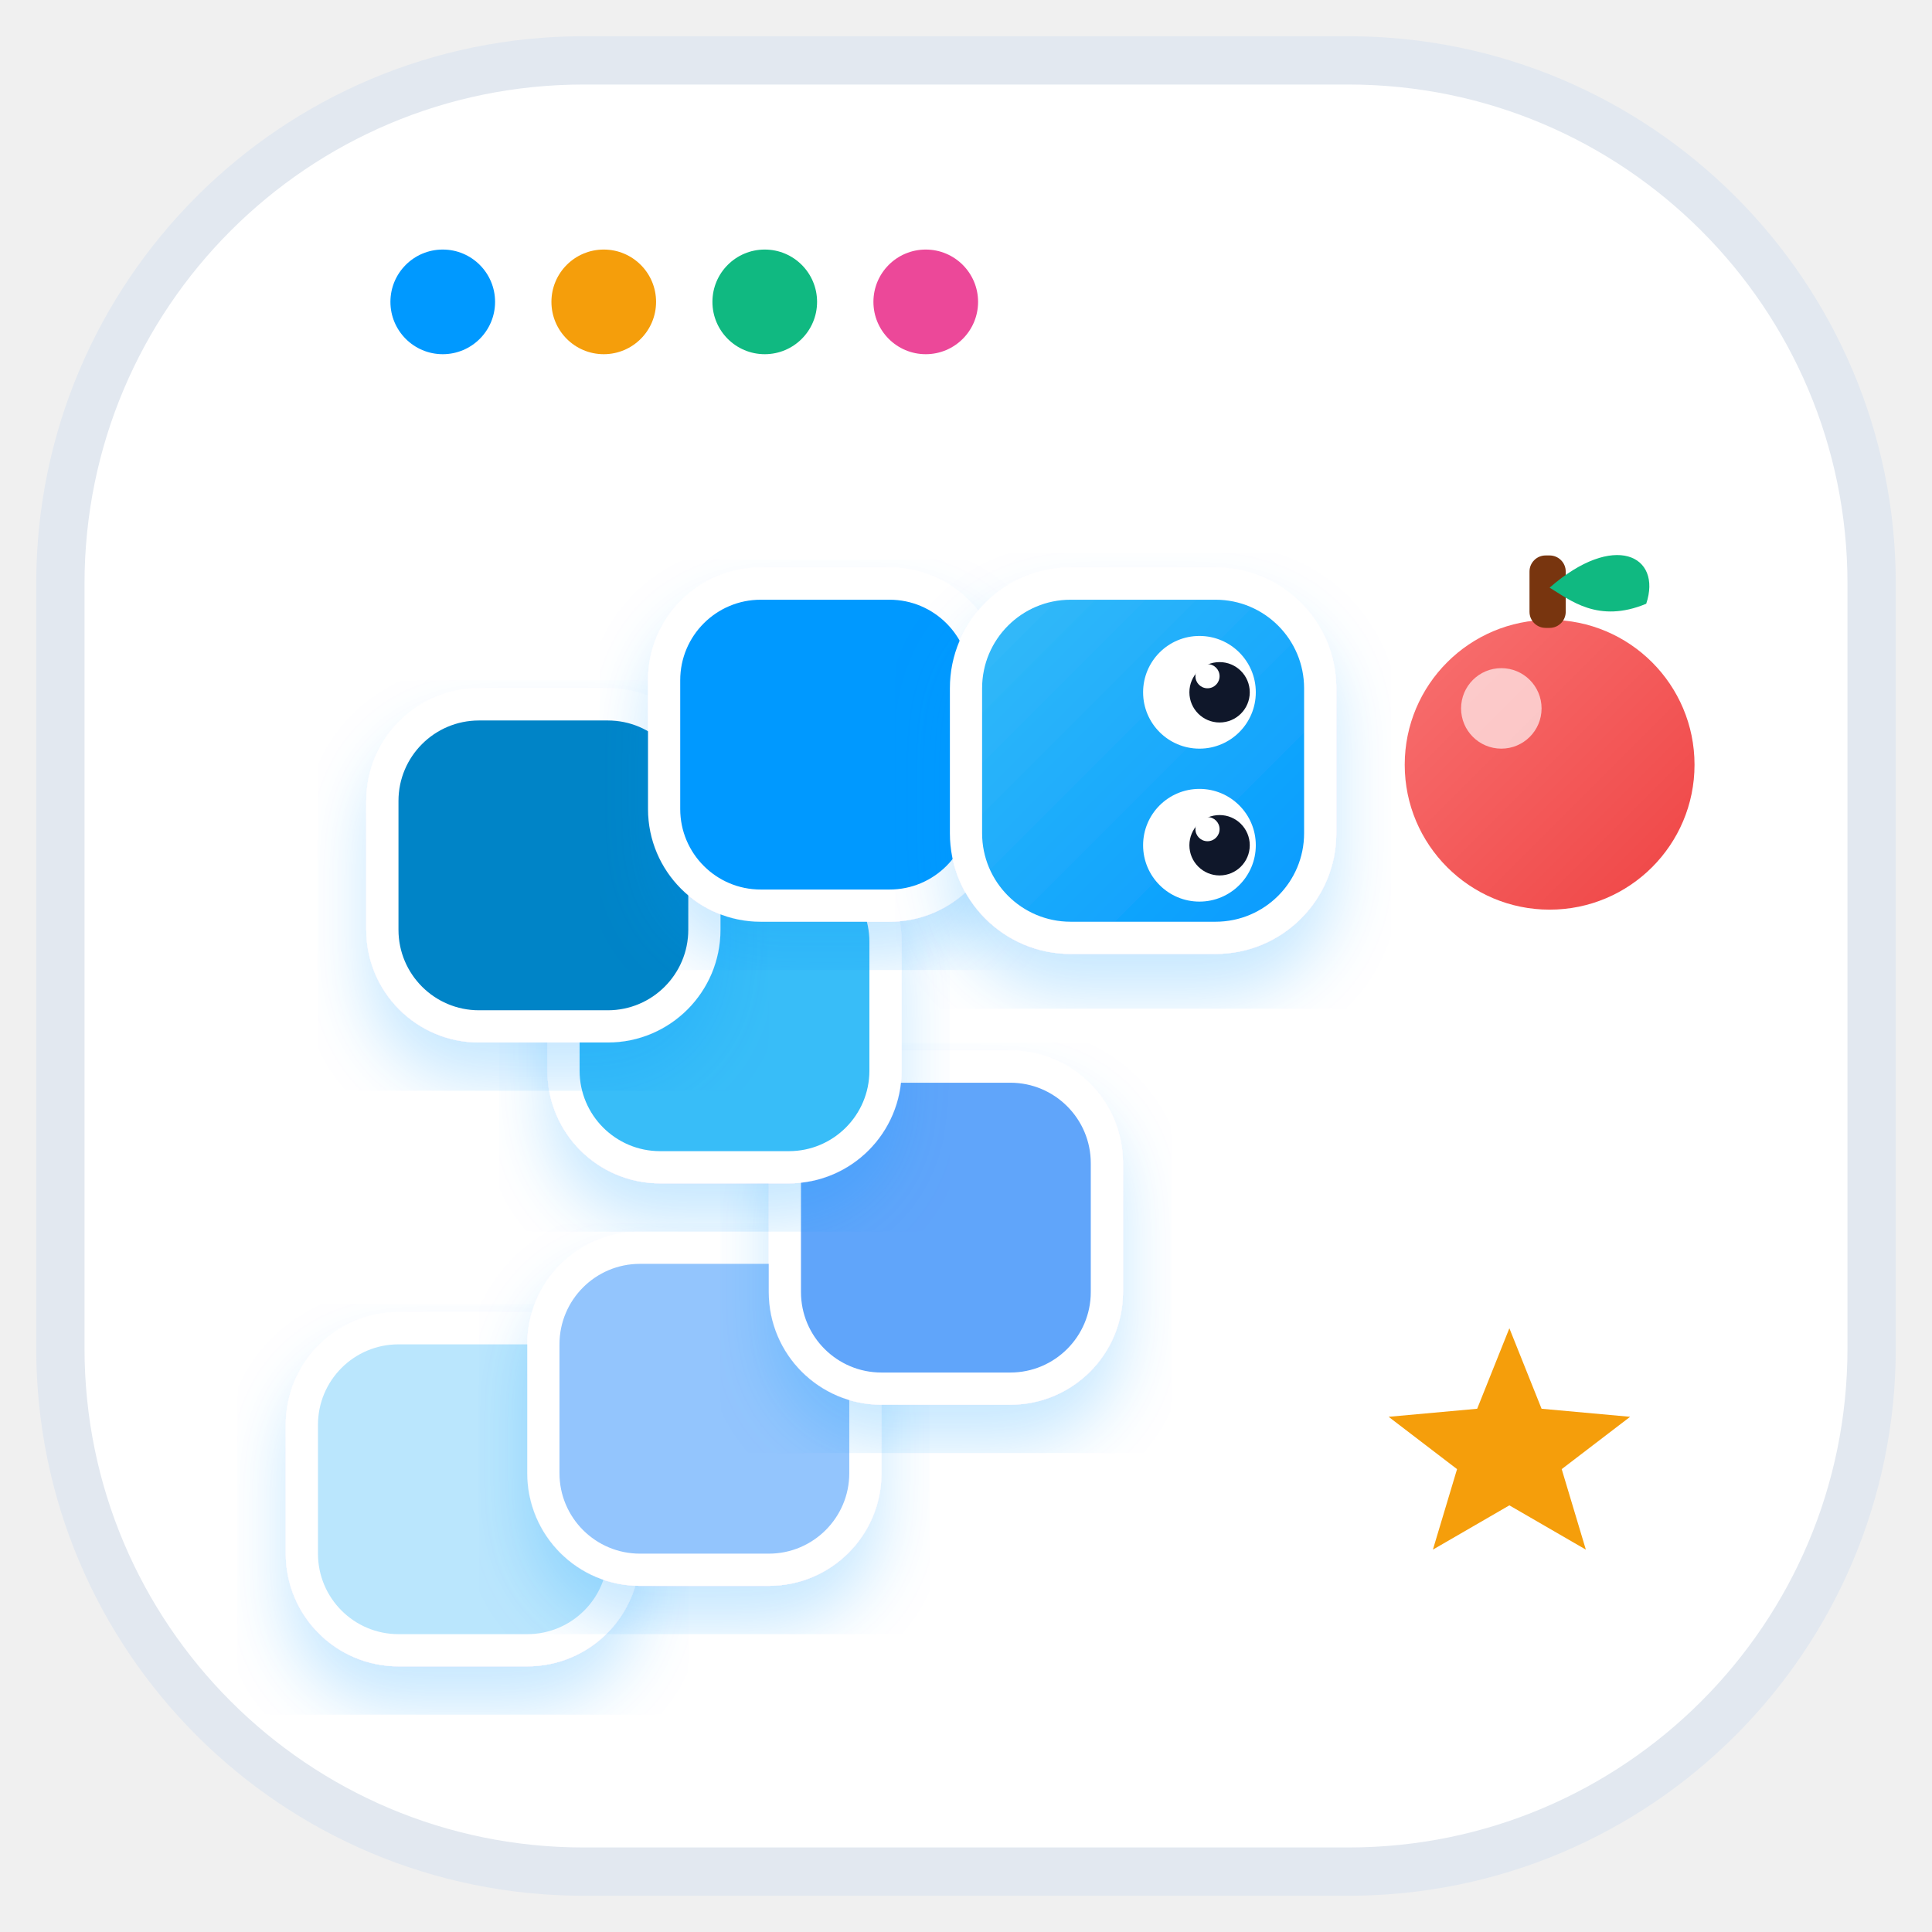
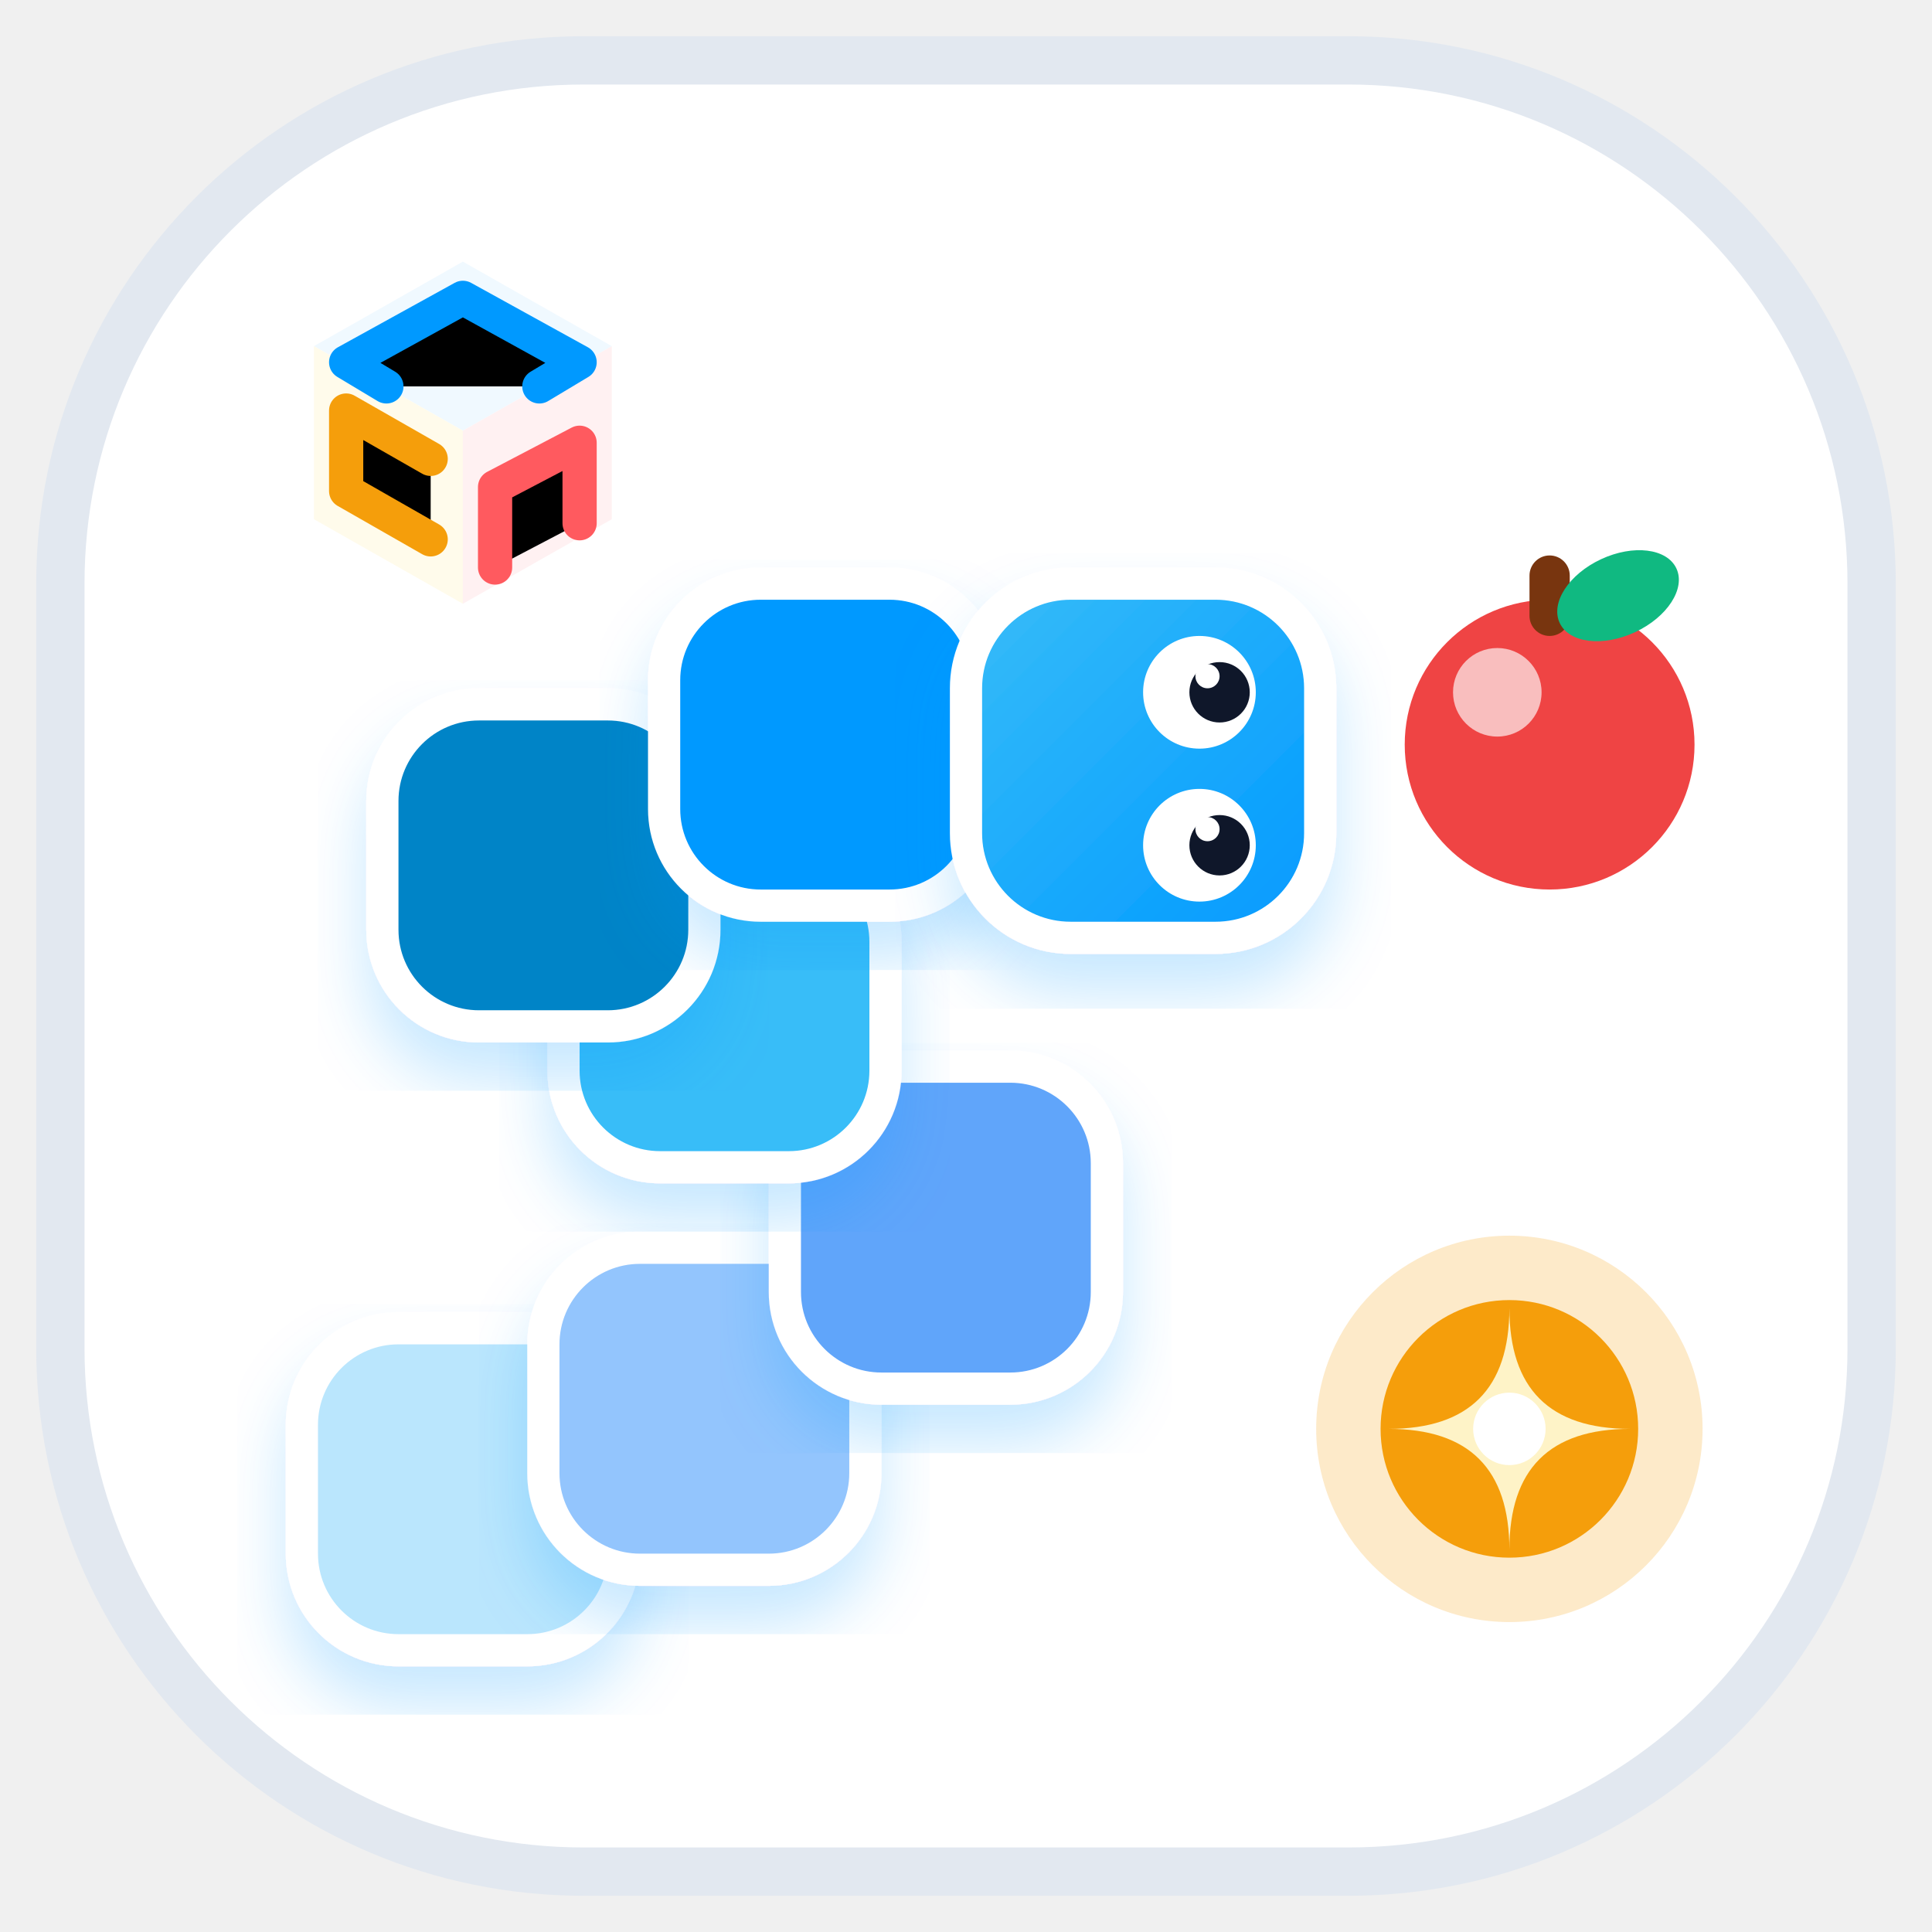
<svg xmlns="http://www.w3.org/2000/svg" viewBox="0 0 48 48" width="48" height="48" version="1.1">
  <defs>
    <linearGradient id="headGrad" x1="0%" y1="0%" x2="100%" y2="100%">
      <stop offset="0%" stop-color="#38BDF8" />
      <stop offset="100%" stop-color="#0099FF" />
    </linearGradient>
-     <linearGradient id="appleGrad" x1="0%" y1="0%" x2="100%" y2="100%">
-       <stop offset="0%" stop-color="#F87171" />
-       <stop offset="100%" stop-color="#EF4444" />
-     </linearGradient>
    <filter id="tileShadow" x="-20%" y="-20%" width="140%" height="140%">
      <feDropShadow dx="0" dy="1" stdDeviation="0.8" flood-color="#0099FF" flood-opacity="0.22" />
    </filter>
  </defs>
  <rect x="1.5" y="1.5" width="45" height="45" rx="13" fill="#FFFFFF" stroke="#E2E8F0" stroke-width="1.2" />
-   <circle cx="11" cy="7.5" r="1.3" fill="#0099FF" />
-   <circle cx="15" cy="7.5" r="1.3" fill="#F59E0B" />
-   <circle cx="19" cy="7.5" r="1.3" fill="#10B981" />
-   <circle cx="23" cy="7.5" r="1.3" fill="#EC4899" />
+   <g id="ncuCube">
+     <path d="M 11.5 6.5 L 15.2 8.6 L 11.5 10.7 L 7.8 8.6 Z" fill="#F0F9FF" />
+     <path d="M 7.8 8.6 L 11.5 10.7 L 11.5 15.0 L 7.8 12.9 Z" fill="#FFFBEB" />
+     <path d="M 11.5 10.7 L 15.2 8.6 L 15.2 12.9 L 11.5 15.0 Z" fill="#FFF1F2" />
+     <path d="M 9.6 9.6 L 8.6 9.0 L 11.5 7.4 L 14.4 9.0 L 13.4 9.6" stroke="#0099FF" stroke-width="0.85" stroke-linecap="round" stroke-linejoin="round" />
+     <path d="M 10.7 11.4 L 8.6 10.2 L 8.6 12.2 L 10.7 13.4" stroke="#F59E0B" stroke-width="0.85" stroke-linecap="round" stroke-linejoin="round" />
+     <path d="M 12.3 14.1 L 12.3 12.1 L 14.4 11.0 L 14.4 13.0" stroke="#FF5A5F" stroke-width="0.85" stroke-linecap="round" stroke-linejoin="round" />
+   </g>
  <rect x="7.5" y="33" width="8" height="8" rx="2.4" fill="#BAE6FD" stroke="#FFFFFF" stroke-width="0.8" filter="url(#tileShadow)" />
  <rect x="13.5" y="31" width="8" height="8" rx="2.4" fill="#93C5FD" stroke="#FFFFFF" stroke-width="0.8" filter="url(#tileShadow)" />
  <rect x="19.5" y="26.5" width="8" height="8" rx="2.4" fill="#60A5FA" stroke="#FFFFFF" stroke-width="0.8" filter="url(#tileShadow)" />
  <rect x="14" y="21" width="8" height="8" rx="2.4" fill="#38BDF8" stroke="#FFFFFF" stroke-width="0.8" filter="url(#tileShadow)" />
  <rect x="9.5" y="17.5" width="8" height="8" rx="2.4" fill="#0284C7" stroke="#FFFFFF" stroke-width="0.8" filter="url(#tileShadow)" />
  <rect x="16.5" y="14.5" width="8" height="8" rx="2.4" fill="#0099FF" stroke="#FFFFFF" stroke-width="0.8" filter="url(#tileShadow)" />
  <rect x="24" y="14.5" width="8.8" height="8.8" rx="2.6" fill="url(#headGrad)" stroke="#FFFFFF" stroke-width="0.8" filter="url(#tileShadow)" />
  <circle cx="29.8" cy="17.2" r="1.4" fill="#FFFFFF" />
  <circle cx="30.3" cy="17.2" r="0.75" fill="#0F172A" />
  <circle cx="30.0" cy="16.8" r="0.3" fill="#FFFFFF" />
  <circle cx="29.8" cy="21.0" r="1.4" fill="#FFFFFF" />
  <circle cx="30.3" cy="21.0" r="0.75" fill="#0F172A" />
  <circle cx="30.0" cy="20.6" r="0.3" fill="#FFFFFF" />
-   <circle cx="38.5" cy="19" r="3.6" fill="url(#appleGrad)" />
-   <circle cx="37.3" cy="17.6" r="1.0" fill="#FFFFFF" opacity="0.65" />
-   <rect x="38.0" y="13.8" width="0.9" height="1.8" rx="0.4" fill="#78350F" />
-   <path d="M38.5 14.6 C40.1 13.2 41.3 13.8 40.9 15.0 C39.7 15.5 39.0 14.9 38.5 14.6 Z" fill="#10B981" />
-   <path d="M37.5 33 L38.3 35.0 L40.5 35.2 L38.8 36.5 L39.4 38.5 L37.5 37.4 L35.6 38.5 L36.2 36.5 L34.5 35.2 L36.7 35.0 Z" fill="#F59E0B" />
+   <circle cx="38.5" cy="18.5" r="3.6" fill="#EF4444" />
+   <circle cx="37.2" cy="17.2" r="1.1" fill="#FFFFFF" opacity="0.65" />
+   <rect x="38.0" y="13.8" width="1.0" height="2.0" rx="0.5" fill="#78350F" />
+   <ellipse cx="40.2" cy="14.8" rx="1.6" ry="1.0" transform="rotate(-25 40.2 14.8)" fill="#10B981" />
+   <circle cx="37.5" cy="35.5" r="4.8" fill="#F59E0B" opacity="0.22" />
+   <circle cx="37.5" cy="35.5" r="3.2" fill="#F59E0B" />
+   <path d="M 37.5 32.5 Q 37.5 35.5 40.5 35.5 Q 37.5 35.5 37.5 38.5 Q 37.5 35.5 34.5 35.5 Q 37.5 35.5 37.5 32.5 Z" fill="#FEF3C7" />
+   <circle cx="37.5" cy="35.5" r="0.9" fill="#FFFFFF" />
</svg>
